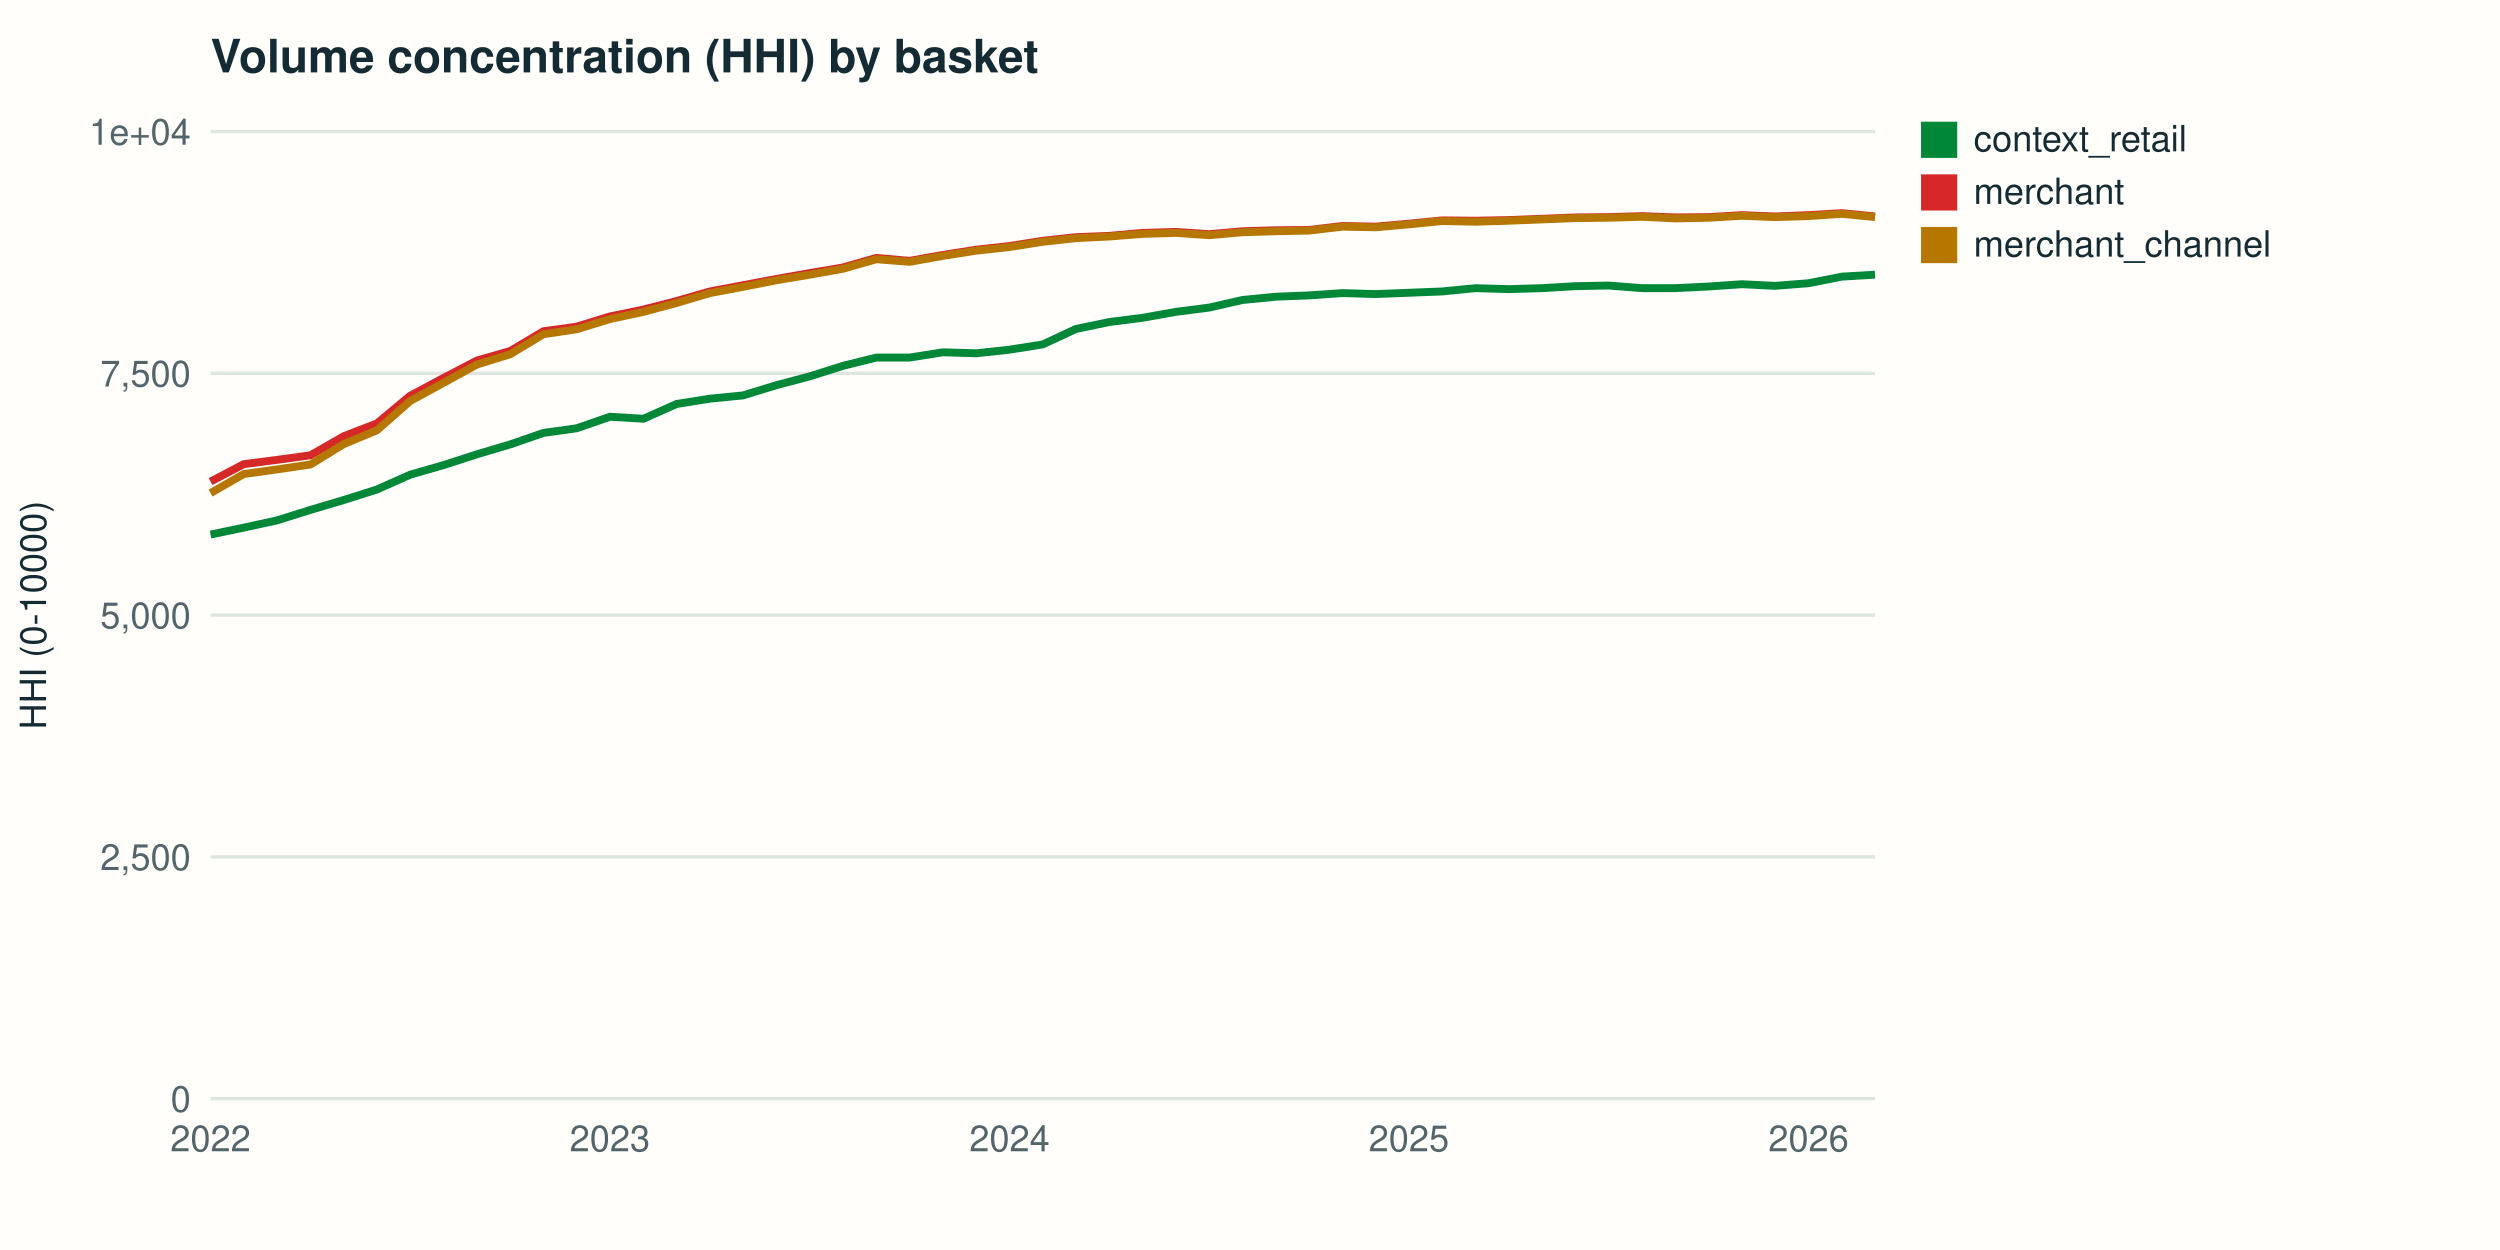
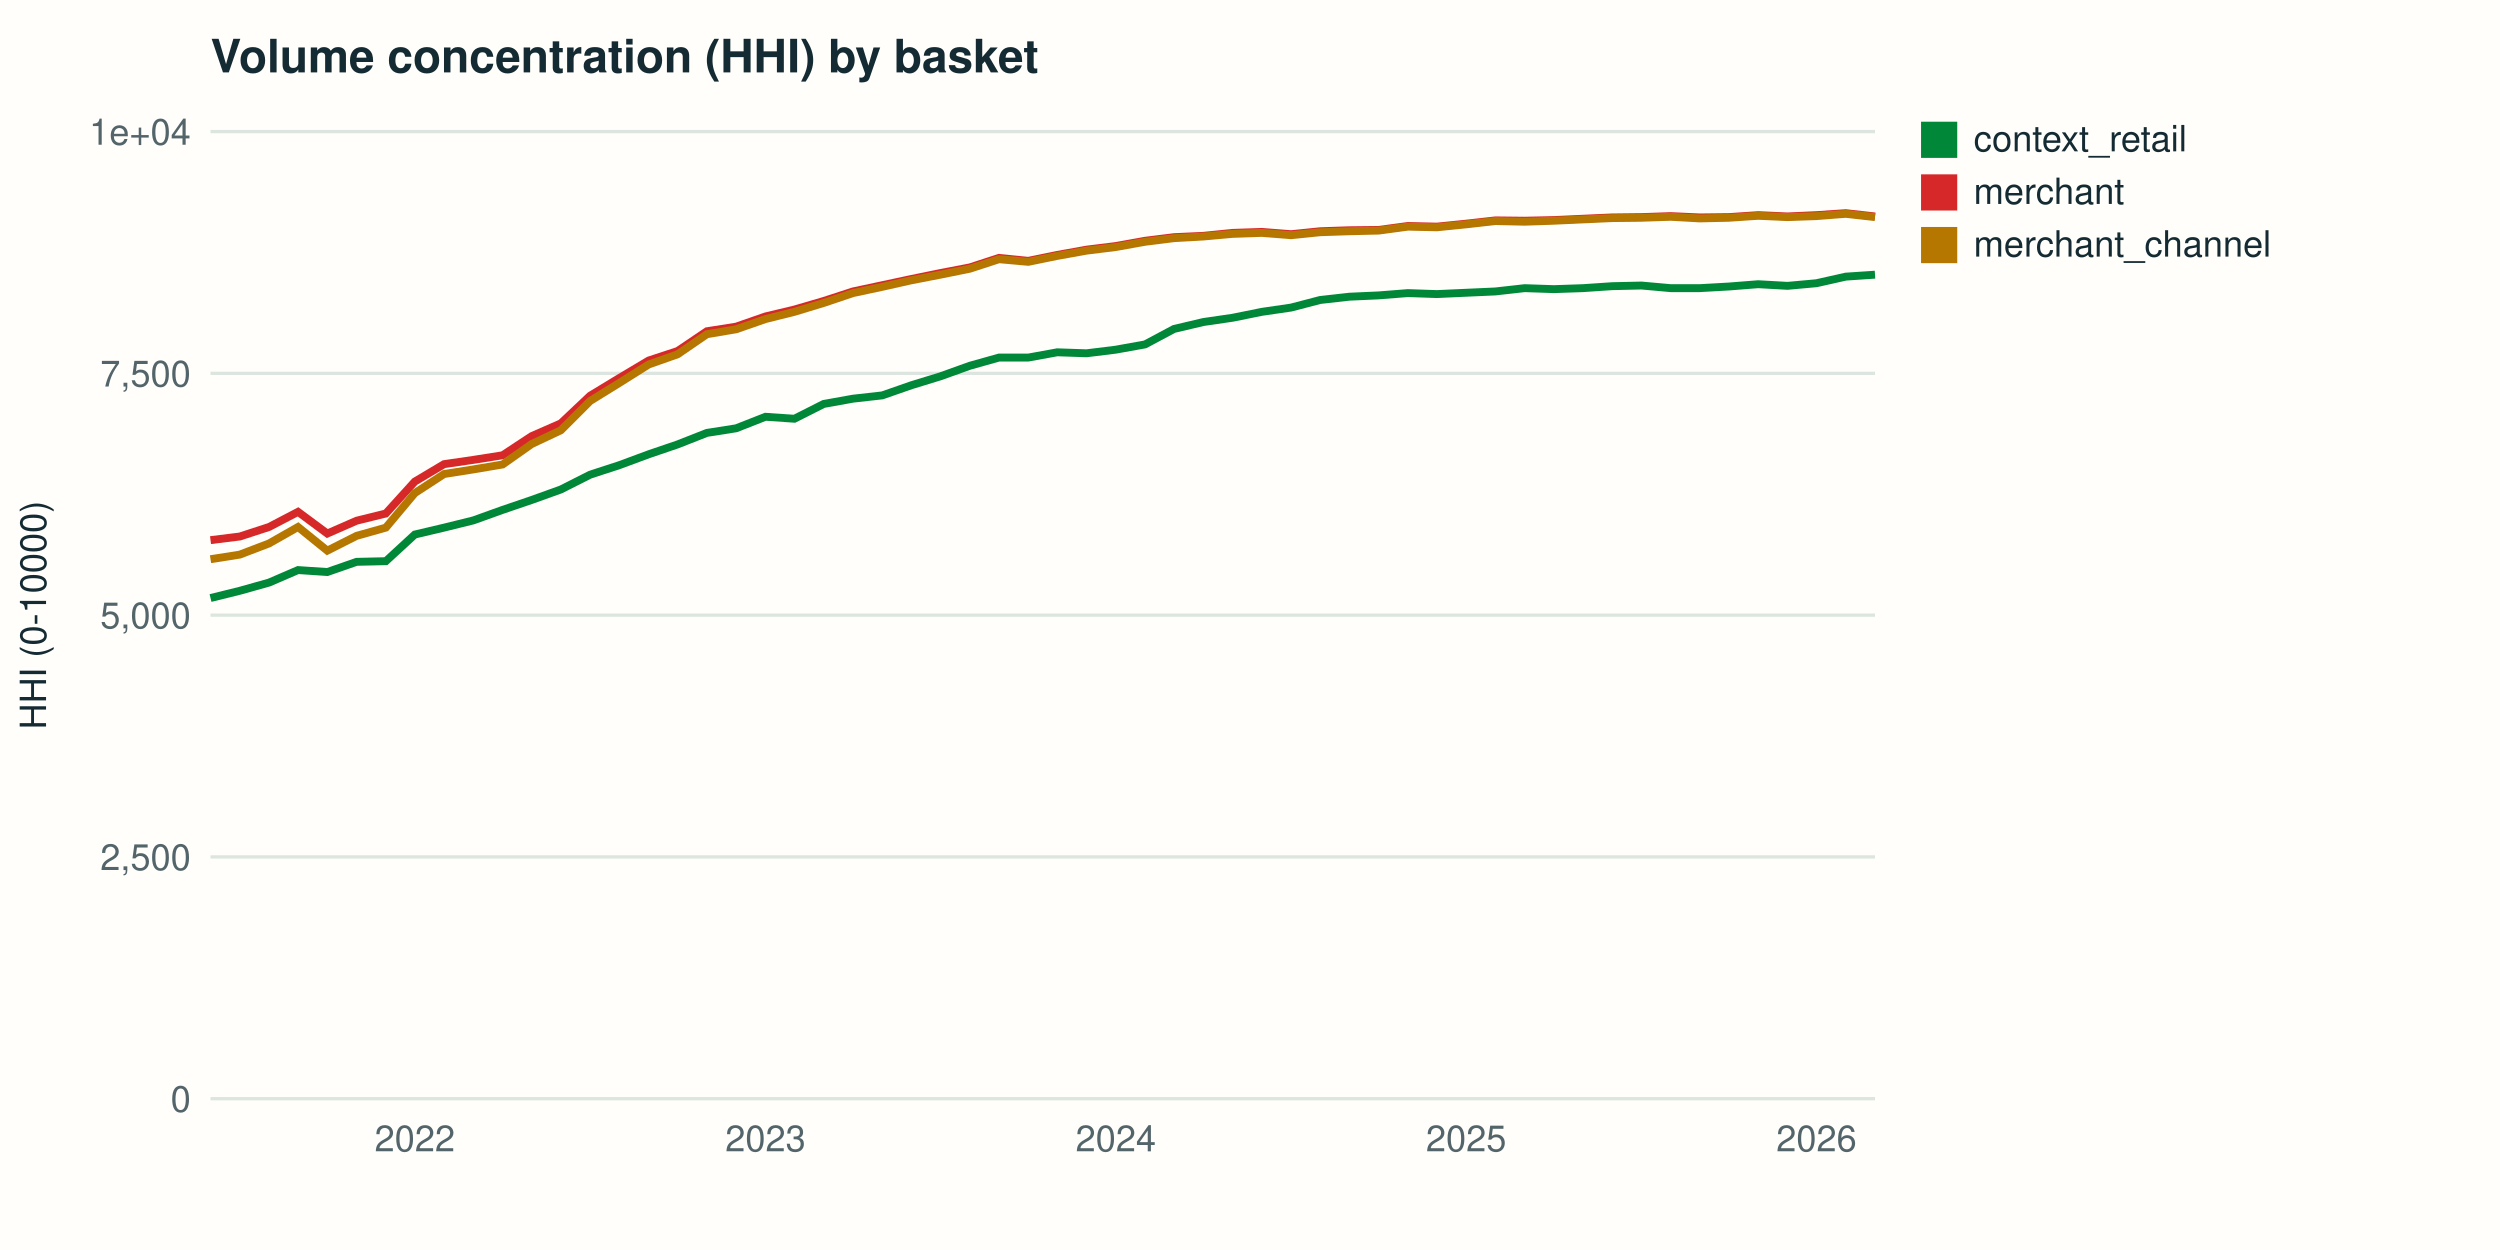
<svg xmlns="http://www.w3.org/2000/svg" viewBox="0 0 760 380" font-family="Helvetica, Arial, sans-serif" font-size="11">
  <rect width="760" height="380" fill="#fffefa" />
  <text x="64" y="22" font-size="14" font-weight="700" fill="#152b33">Volume concentration (HHI) by basket</text>
  <line x1="64" x2="570" y1="334.0" y2="334.0" stroke="#dce5df" />
  <text x="58" y="338.0" text-anchor="end" fill="#53656a">0</text>
  <line x1="64" x2="570" y1="260.5" y2="260.5" stroke="#dce5df" />
  <text x="58" y="264.5" text-anchor="end" fill="#53656a">2,500</text>
  <line x1="64" x2="570" y1="187.0" y2="187.0" stroke="#dce5df" />
  <text x="58" y="191.0" text-anchor="end" fill="#53656a">5,000</text>
  <line x1="64" x2="570" y1="113.5" y2="113.5" stroke="#dce5df" />
  <text x="58" y="117.5" text-anchor="end" fill="#53656a">7,500</text>
  <line x1="64" x2="570" y1="40.0" y2="40.0" stroke="#dce5df" />
  <text x="58" y="44.0" text-anchor="end" fill="#53656a">1e+04</text>
-   <text x="64.0" y="350" text-anchor="middle" fill="#53656a">2022</text>
-   <text x="185.4" y="350" text-anchor="middle" fill="#53656a">2023</text>
-   <text x="306.9" y="350" text-anchor="middle" fill="#53656a">2024</text>
-   <text x="428.3" y="350" text-anchor="middle" fill="#53656a">2025</text>
-   <text x="549.8" y="350" text-anchor="middle" fill="#53656a">2026</text>
+   <text x="126.1" y="350" text-anchor="middle" fill="#53656a">2022</text>
+   <text x="232.7" y="350" text-anchor="middle" fill="#53656a">2023</text>
+   <text x="339.2" y="350" text-anchor="middle" fill="#53656a">2024</text>
+   <text x="445.7" y="350" text-anchor="middle" fill="#53656a">2025</text>
+   <text x="552.2" y="350" text-anchor="middle" fill="#53656a">2026</text>
  <text x="14" y="187" fill="#152b33" transform="rotate(-90 14 187)" text-anchor="middle">HHI (0-10000)</text>
-   <path d="M64.0,162.5 L74.1,160.4 L84.2,158.2 L94.4,155.0 L104.5,152.0 L114.6,148.8 L124.7,144.3 L134.8,141.4 L145.0,138.1 L155.1,135.1 L165.2,131.6 L175.3,130.2 L185.4,126.7 L195.6,127.3 L205.7,122.8 L215.8,121.2 L225.9,120.2 L236.0,117.1 L246.2,114.4 L256.3,111.2 L266.4,108.7 L276.5,108.7 L286.6,107.1 L296.8,107.4 L306.9,106.3 L317.0,104.7 L327.1,100.0 L337.2,97.9 L347.4,96.6 L357.5,94.8 L367.6,93.5 L377.7,91.2 L387.8,90.2 L398.0,89.8 L408.1,89.1 L418.2,89.4 L428.3,89.0 L438.4,88.6 L448.6,87.6 L458.7,87.9 L468.8,87.6 L478.9,87.0 L489.0,86.8 L499.2,87.6 L509.3,87.6 L519.4,87.1 L529.5,86.4 L539.6,86.9 L549.8,86.1 L559.9,84.1 L570.0,83.5" fill="none" stroke="#008738" stroke-width="2.4" />
+   <path d="M64.0,181.8 L72.9,179.6 L81.8,177.1 L90.6,173.3 L99.5,173.9 L108.4,170.8 L117.3,170.6 L126.1,162.5 L135.0,160.4 L143.9,158.2 L152.8,155.0 L161.6,152.0 L170.5,148.8 L179.4,144.3 L188.3,141.4 L197.2,138.1 L206.0,135.1 L214.9,131.6 L223.8,130.2 L232.7,126.7 L241.5,127.3 L250.4,122.8 L259.3,121.2 L268.2,120.2 L277.1,117.1 L285.9,114.4 L294.8,111.2 L303.7,108.7 L312.6,108.7 L321.4,107.1 L330.3,107.4 L339.2,106.3 L348.1,104.7 L356.9,100.0 L365.8,97.9 L374.7,96.6 L383.6,94.8 L392.5,93.5 L401.3,91.2 L410.2,90.2 L419.1,89.8 L428.0,89.1 L436.8,89.4 L445.7,89.0 L454.6,88.6 L463.5,87.6 L472.4,87.9 L481.2,87.6 L490.1,87.0 L499.0,86.8 L507.9,87.6 L516.7,87.6 L525.6,87.1 L534.5,86.4 L543.4,86.9 L552.2,86.1 L561.1,84.1 L570.0,83.5" fill="none" stroke="#008738" stroke-width="2.4" />
  <rect x="584" y="37" width="11" height="11" fill="#008738" />
  <text x="600" y="46" fill="#152b33">context_retail</text>
-   <path d="M64.0,146.4 L74.1,141.1 L84.2,139.8 L94.4,138.4 L104.5,132.6 L114.6,128.7 L124.7,120.3 L134.8,114.9 L145.0,109.6 L155.1,106.7 L165.2,100.7 L175.3,99.3 L185.4,96.2 L195.6,94.1 L205.7,91.5 L215.8,88.6 L225.9,86.7 L236.0,84.8 L246.2,83.0 L256.3,81.3 L266.4,78.4 L276.5,79.3 L286.6,77.5 L296.8,75.9 L306.9,74.8 L317.0,73.2 L327.1,72.1 L337.2,71.7 L347.4,70.8 L357.5,70.5 L367.6,71.2 L377.7,70.3 L387.8,70.0 L398.0,69.9 L408.1,68.7 L418.2,68.9 L428.3,68.0 L438.4,67.0 L448.6,67.1 L458.7,66.9 L468.8,66.5 L478.9,66.1 L489.0,66.0 L499.2,65.7 L509.3,66.1 L519.4,66.0 L529.5,65.4 L539.6,65.8 L549.8,65.4 L559.9,64.8 L570.0,65.8" fill="none" stroke="#d62828" stroke-width="2.4" />
+   <path d="M64.0,164.2 L72.9,163.1 L81.8,160.2 L90.6,155.6 L99.5,162.2 L108.4,158.3 L117.3,156.1 L126.1,146.4 L135.0,141.1 L143.9,139.8 L152.8,138.4 L161.6,132.6 L170.5,128.7 L179.4,120.3 L188.3,114.9 L197.2,109.6 L206.0,106.7 L214.9,100.7 L223.8,99.3 L232.7,96.2 L241.5,94.1 L250.4,91.5 L259.3,88.6 L268.2,86.7 L277.1,84.8 L285.9,83.0 L294.8,81.3 L303.7,78.4 L312.6,79.3 L321.4,77.5 L330.3,75.9 L339.2,74.8 L348.1,73.2 L356.9,72.1 L365.8,71.7 L374.7,70.8 L383.6,70.5 L392.5,71.2 L401.3,70.3 L410.2,70.0 L419.1,69.9 L428.0,68.7 L436.8,68.9 L445.7,68.0 L454.6,67.0 L463.5,67.1 L472.4,66.9 L481.2,66.5 L490.1,66.1 L499.0,66.0 L507.9,65.7 L516.7,66.1 L525.6,66.0 L534.5,65.4 L543.4,65.8 L552.2,65.4 L561.1,64.8 L570.0,65.8" fill="none" stroke="#d62828" stroke-width="2.4" />
  <rect x="584" y="53" width="11" height="11" fill="#d62828" />
  <text x="600" y="62" fill="#152b33">merchant</text>
-   <path d="M64.0,149.9 L74.1,144.1 L84.2,142.7 L94.4,141.2 L104.5,135.0 L114.6,130.8 L124.7,121.9 L134.8,116.4 L145.0,110.8 L155.1,107.7 L165.2,101.6 L175.3,100.1 L185.4,97.0 L195.6,94.8 L205.7,92.1 L215.8,89.1 L225.9,87.2 L236.0,85.2 L246.2,83.5 L256.3,81.7 L266.4,78.8 L276.5,79.6 L286.6,77.8 L296.8,76.2 L306.9,75.1 L317.0,73.5 L327.1,72.4 L337.2,71.9 L347.4,71.1 L357.5,70.8 L367.6,71.5 L377.7,70.6 L387.8,70.3 L398.0,70.1 L408.1,68.9 L418.2,69.1 L428.3,68.2 L438.4,67.2 L448.6,67.4 L458.7,67.1 L468.8,66.7 L478.9,66.3 L489.0,66.2 L499.2,65.9 L509.3,66.4 L519.4,66.2 L529.5,65.6 L539.6,66.0 L549.8,65.7 L559.9,65.0 L570.0,66.0" fill="none" stroke="#b57700" stroke-width="2.4" />
+   <path d="M64.0,170.0 L72.9,168.6 L81.8,165.2 L90.6,160.2 L99.5,167.4 L108.4,162.9 L117.3,160.4 L126.1,149.9 L135.0,144.1 L143.9,142.7 L152.8,141.2 L161.6,135.0 L170.5,130.8 L179.4,121.9 L188.3,116.4 L197.2,110.8 L206.0,107.7 L214.9,101.6 L223.8,100.1 L232.7,97.0 L241.5,94.8 L250.4,92.1 L259.3,89.1 L268.2,87.2 L277.1,85.2 L285.9,83.5 L294.8,81.7 L303.7,78.8 L312.6,79.6 L321.4,77.8 L330.3,76.2 L339.2,75.1 L348.1,73.5 L356.9,72.4 L365.8,71.9 L374.7,71.1 L383.6,70.8 L392.5,71.5 L401.3,70.6 L410.2,70.3 L419.1,70.1 L428.0,68.9 L436.8,69.1 L445.7,68.2 L454.6,67.2 L463.5,67.4 L472.4,67.1 L481.2,66.7 L490.1,66.3 L499.0,66.2 L507.9,65.9 L516.7,66.4 L525.6,66.2 L534.5,65.6 L543.4,66.0 L552.2,65.7 L561.1,65.0 L570.0,66.0" fill="none" stroke="#b57700" stroke-width="2.4" />
  <rect x="584" y="69" width="11" height="11" fill="#b57700" />
  <text x="600" y="78" fill="#152b33">merchant_channel</text>
</svg>
